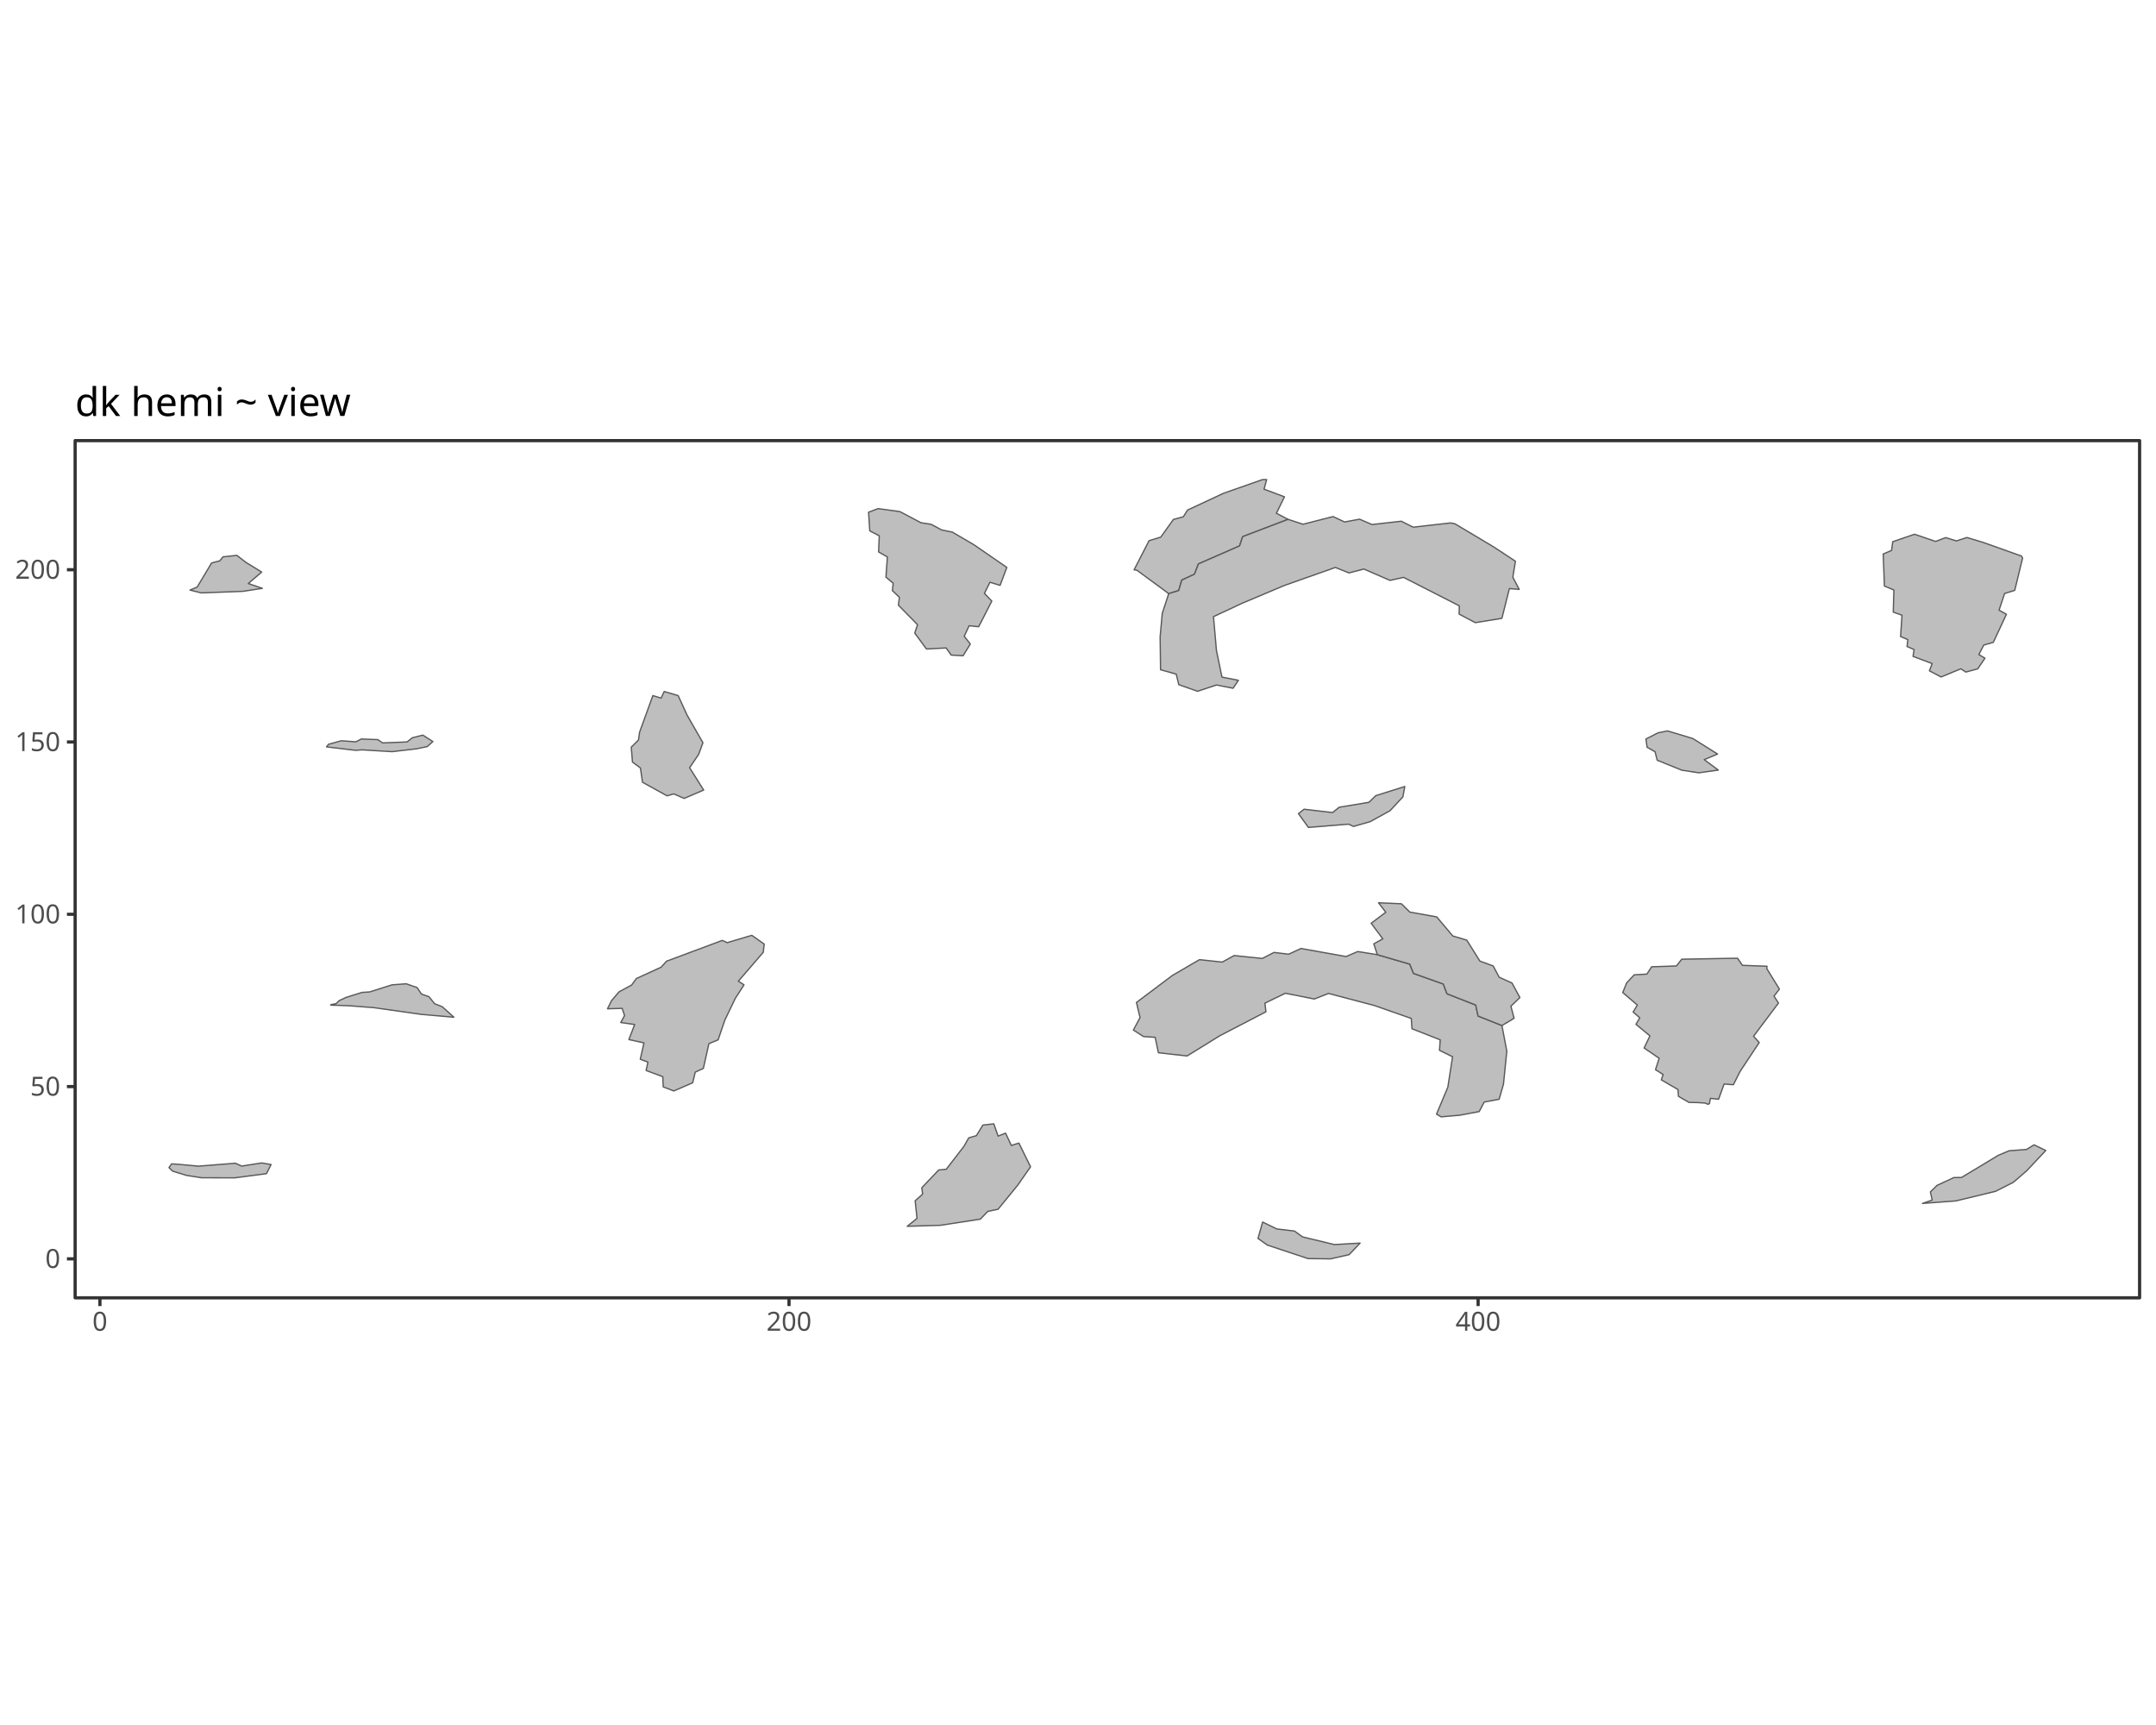
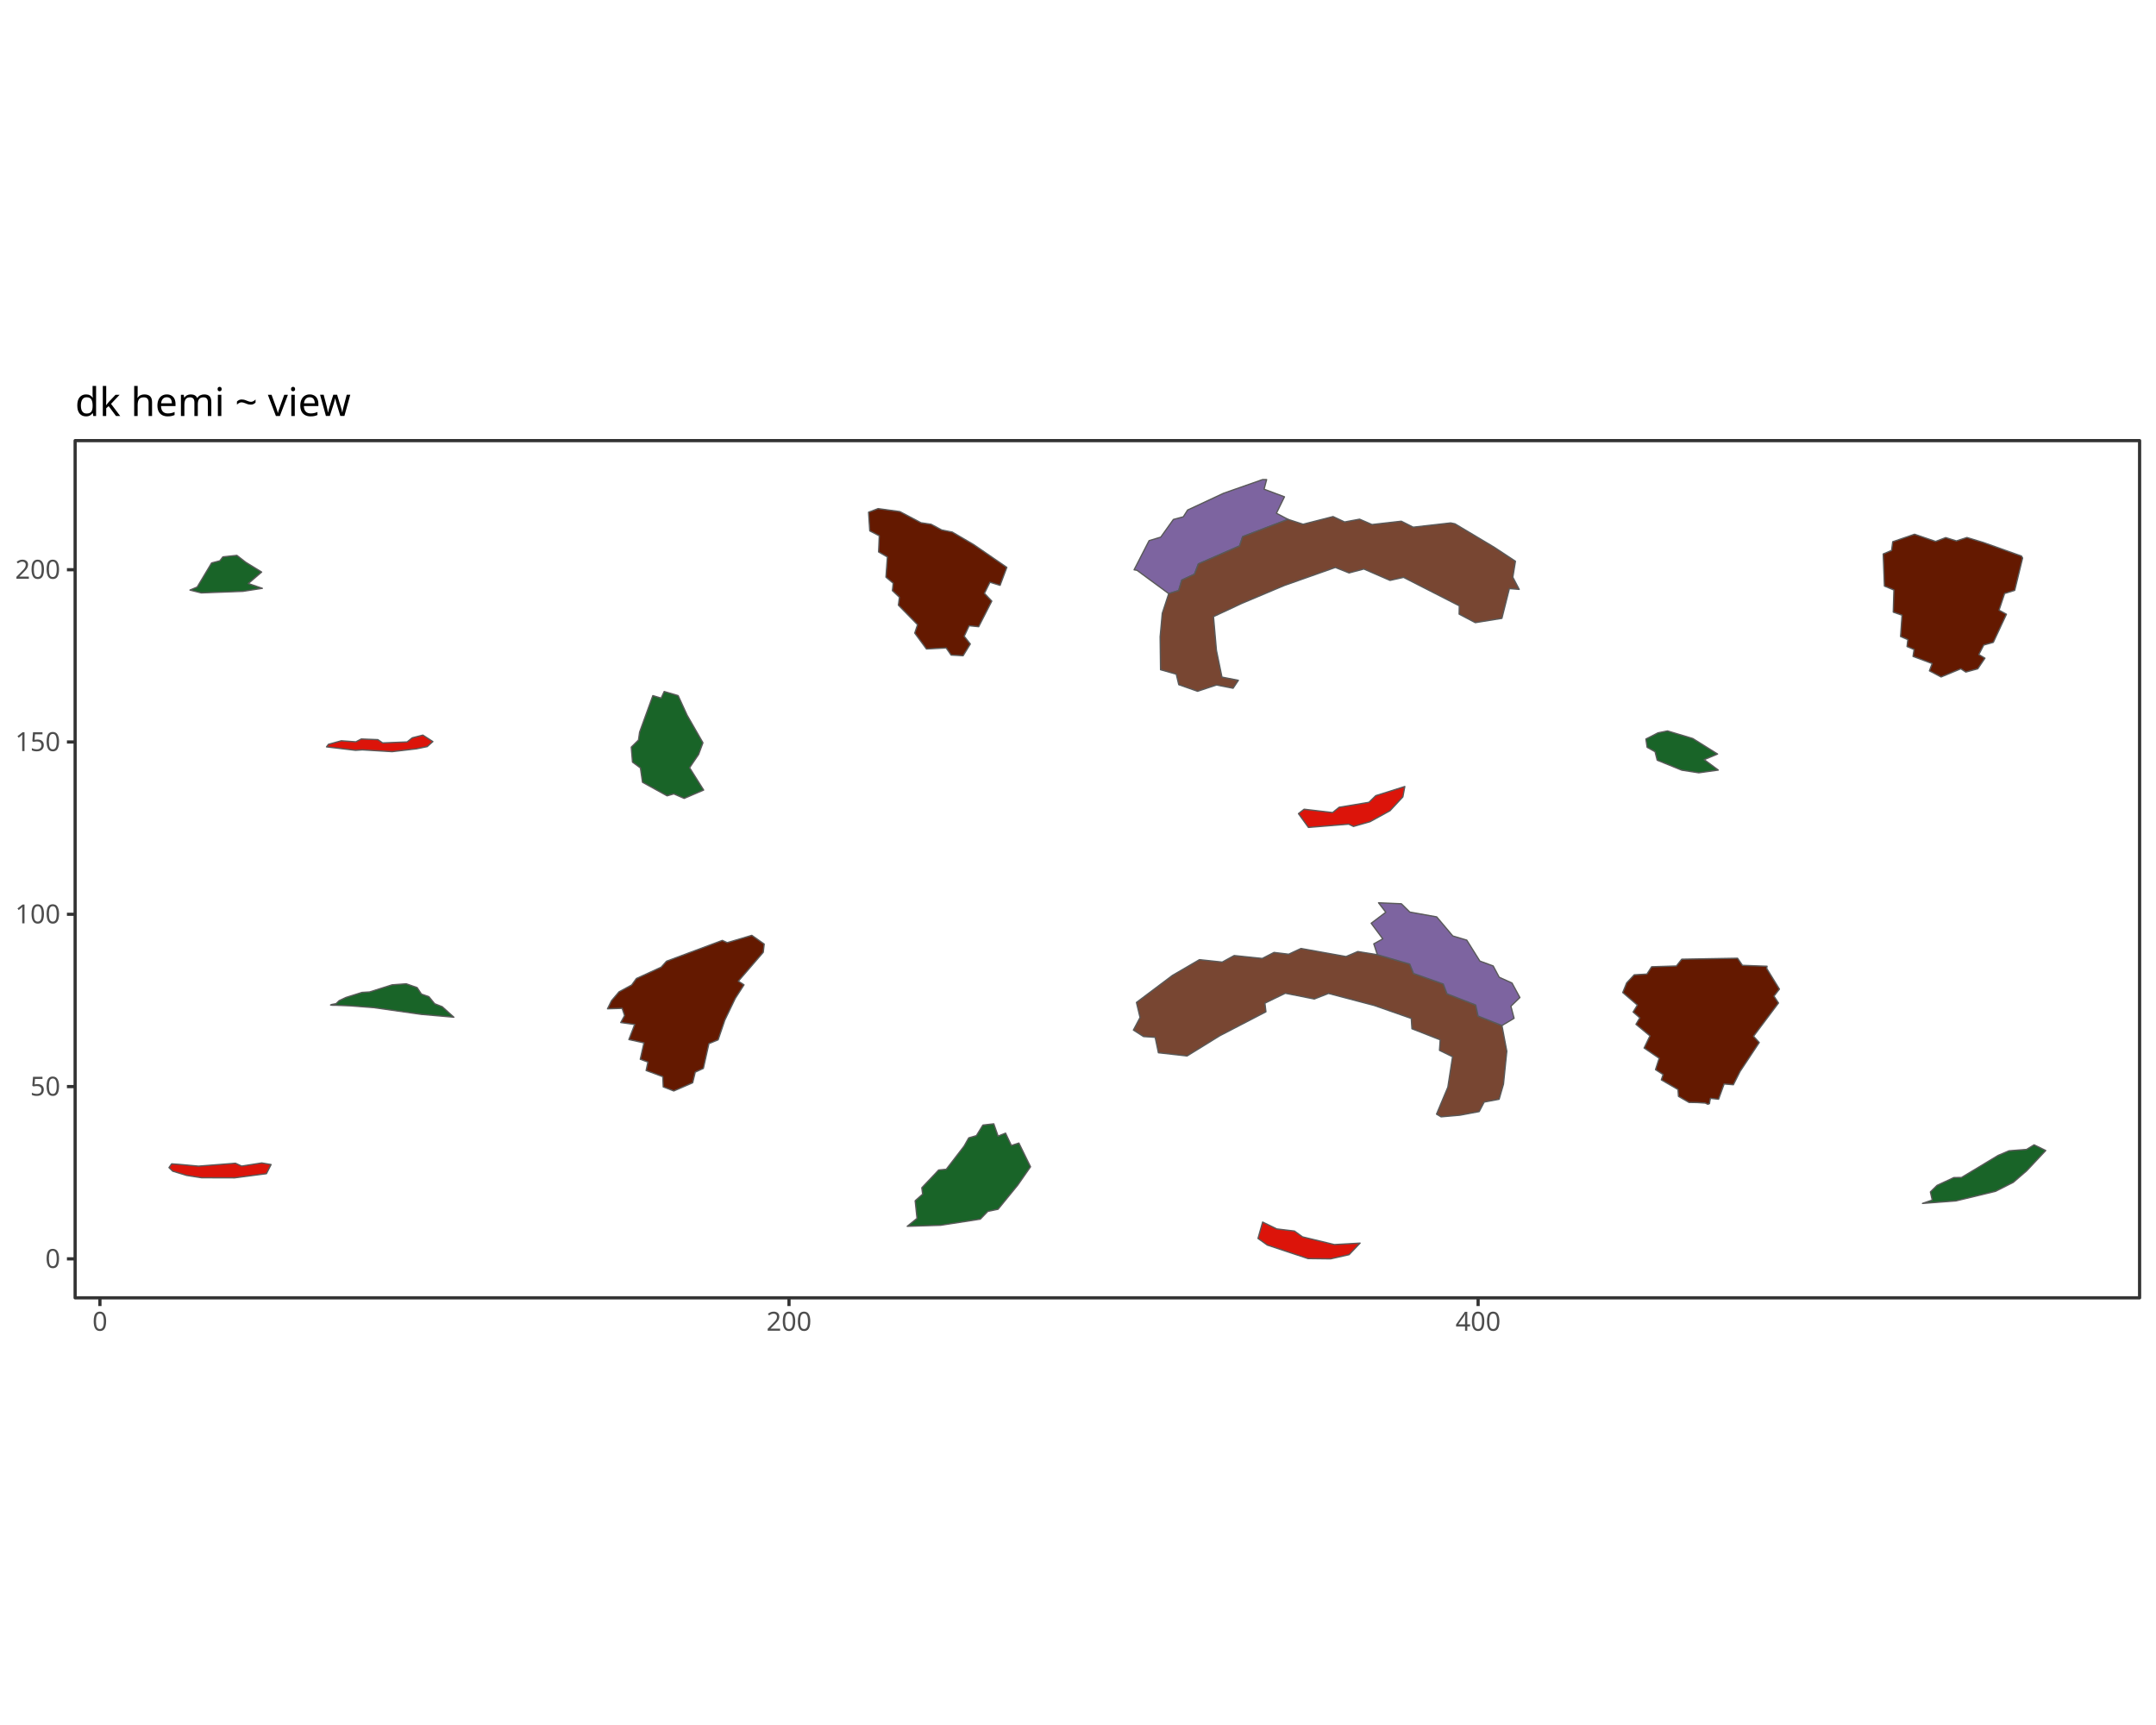
<svg xmlns="http://www.w3.org/2000/svg" class="svglite" data-engine-version="2.0" width="720.00pt" height="576.00pt" viewBox="0 0 720.00 576.00">
  <defs>
    <style type="text/css">
    .svglite line, .svglite polyline, .svglite polygon, .svglite path, .svglite rect, .svglite circle {
      fill: none;
      stroke: #000000;
      stroke-linecap: round;
      stroke-linejoin: round;
      stroke-miterlimit: 10.00;
    }
  </style>
  </defs>
  <rect width="100%" height="100%" style="stroke: none; fill: #FFFFFF;" />
  <defs>
    <clipPath id="cpMC4wMHw3MjAuMDB8MC4wMHw1NzYuMDA=">
      <rect x="0.00" y="0.00" width="720.00" height="576.00" />
    </clipPath>
  </defs>
  <g clip-path="url(#cpMC4wMHw3MjAuMDB8MC4wMHw1NzYuMDA=)">
</g>
  <defs>
    <clipPath id="cpMC4wMHw3MjAuMDB8MTI0LjM0fDQ1MS42Ng==">
      <rect x="0.00" y="124.34" width="720.00" height="327.31" />
    </clipPath>
  </defs>
  <g clip-path="url(#cpMC4wMHw3MjAuMDB8MTI0LjM0fDQ1MS42Ng==)">
    <rect x="0.00" y="124.34" width="720.00" height="327.31" style="stroke-width: 1.07; stroke: #FFFFFF; fill: #FFFFFF;" />
  </g>
  <g clip-path="url(#cpMC4wMHw3MjAuMDB8MC4wMHw1NzYuMDA=)">
    <rect x="25.09" y="147.13" width="689.43" height="286.23" style="stroke-width: 1.07; stroke: none; fill: #FFFFFF;" />
-     <path d="M 110.39 335.58 L 110.81 335.40 L 112.22 335.14 L 113.26 334.13 L 115.53 333.06 L 120.88 331.38 L 123.43 331.22 L 130.93 328.85 L 135.66 328.50 L 139.30 329.77 L 140.74 331.93 L 143.23 332.80 L 145.16 335.16 L 147.68 336.15 L 151.57 339.66 L 140.72 338.72 L 124.76 336.46 L 116.90 335.86 L 112.43 335.68 L 110.92 335.66 L 110.39 335.58 Z" style="fill-rule: evenodd; fill: #BEBEBE; stroke-width: 0.43; stroke: #595959; stroke-linecap: butt;" />
-     <path d="M 302.97 409.48 L 306.24 406.83 L 305.62 400.95 L 308.11 398.74 L 307.84 396.61 L 313.46 390.68 L 316.01 390.43 L 321.95 382.71 L 323.51 379.95 L 326.07 379.20 L 328.24 375.67 L 331.88 375.26 L 333.32 379.36 L 335.81 378.37 L 337.75 382.49 L 340.26 381.68 L 344.15 389.60 L 339.89 395.72 L 333.30 403.79 L 329.88 404.50 L 327.37 407.09 L 314.11 409.14 L 302.97 409.48 Z" style="fill-rule: evenodd; fill: #BEBEBE; stroke-width: 0.43; stroke: #595959; stroke-linecap: butt;" />
-     <path d="M 667.27 385.81 L 670.92 384.26 L 676.78 383.81 L 679.29 382.27 L 683.18 384.17 L 676.82 390.94 L 672.33 394.81 L 666.41 397.80 L 653.15 401.01 L 642.01 401.84 L 645.27 400.71 L 644.65 398.00 L 646.87 395.82 L 652.50 393.20 L 655.04 393.18 L 667.27 385.81 Z" style="fill-rule: evenodd; fill: #BEBEBE; stroke-width: 0.43; stroke: #595959; stroke-linecap: butt;" />
-     <path d="M 56.43 389.88 L 57.32 388.62 L 60.12 388.82 L 66.30 389.39 L 78.63 388.42 L 80.70 389.37 L 87.41 388.32 L 90.53 388.86 L 88.98 391.91 L 78.35 393.30 L 67.34 393.27 L 62.33 392.49 L 57.67 391.07 L 56.43 389.88 Z" style="fill-rule: evenodd; fill: #BEBEBE; stroke-width: 0.43; stroke: #595959; stroke-linecap: butt;" />
-     <path d="M 420.11 413.53 L 421.66 408.06 L 426.36 410.35 L 432.29 411.06 L 434.98 413.01 L 445.63 415.58 L 454.21 415.09 L 450.53 418.95 L 444.35 420.35 L 436.82 420.26 L 423.23 415.75 L 420.11 413.53 Z" style="fill-rule: evenodd; fill: #BEBEBE; stroke-width: 0.43; stroke: #595959; stroke-linecap: butt;" />
-     <path d="M 204.20 334.16 L 206.72 331.19 L 210.95 328.90 L 212.52 326.74 L 220.80 322.95 L 222.58 320.96 L 241.23 314.01 L 242.86 314.76 L 251.07 312.32 L 255.21 315.24 L 254.89 317.99 L 246.57 327.63 L 248.47 328.85 L 245.55 333.37 L 242.06 340.63 L 239.82 347.21 L 236.74 348.48 L 234.89 356.75 L 232.18 358.00 L 231.32 361.55 L 225.01 364.29 L 221.49 362.93 L 221.34 359.52 L 215.77 357.45 L 216.37 354.64 L 213.82 353.70 L 215.05 348.23 L 210.01 347.12 L 211.96 342.09 L 207.30 341.44 L 208.57 339.11 L 207.77 336.70 L 202.88 336.85 L 204.20 334.16 Z" style="fill-rule: evenodd; fill: #BEBEBE; stroke-width: 0.43; stroke: #595959; stroke-linecap: butt;" />
-     <path d="M 543.23 328.19 L 545.75 325.50 L 549.99 325.26 L 551.56 322.82 L 559.83 322.55 L 561.62 320.29 L 580.26 319.96 L 581.89 322.34 L 590.11 322.64 L 590.00 323.39 L 594.24 330.28 L 592.42 332.62 L 593.93 334.92 L 585.60 346.02 L 587.50 348.12 L 581.10 357.77 L 578.86 362.21 L 575.77 361.96 L 573.92 367.05 L 571.21 366.75 L 571.02 367.61 L 570.88 368.52 L 570.35 368.74 L 569.48 368.33 L 568.06 368.24 L 566.81 368.16 L 564.05 368.11 L 560.52 366.08 L 560.37 363.81 L 554.80 360.58 L 555.40 358.80 L 552.86 357.17 L 554.08 353.37 L 549.05 349.94 L 551.00 345.89 L 546.33 342.03 L 547.61 339.87 L 545.38 337.92 L 546.80 335.61 L 541.92 331.42 L 543.23 328.19 Z" style="fill-rule: evenodd; fill: #BEBEBE; stroke-width: 0.43; stroke: #595959; stroke-linecap: butt;" />
-     <path d="M 378.50 343.95 L 380.72 339.77 L 379.52 334.73 L 391.51 325.72 L 400.56 320.44 L 408.17 321.25 L 412.15 319.07 L 421.55 320.04 L 425.46 318.03 L 430.36 318.62 L 434.47 316.71 L 449.52 319.40 L 453.43 317.73 L 459.97 318.78 L 470.80 321.93 L 472.04 325.04 L 481.98 328.57 L 483.23 331.84 L 492.82 335.59 L 493.61 339.27 L 501.58 342.44 L 503.20 351.01 L 502.09 362.01 L 500.63 367.06 L 495.65 367.99 L 493.98 371.17 L 487.56 372.38 L 481.26 372.93 L 479.73 372.02 L 483.51 363.02 L 485.08 352.86 L 480.72 350.72 L 480.96 347.21 L 471.52 343.51 L 471.30 340.07 L 458.86 335.72 L 443.64 331.72 L 438.92 333.58 L 429.22 331.66 L 422.42 334.97 L 422.76 337.85 L 407.39 345.83 L 396.43 352.60 L 386.85 351.53 L 385.77 346.38 L 381.89 346.12 L 378.50 343.95 Z" style="fill-rule: evenodd; fill: #BEBEBE; stroke-width: 0.43; stroke: #595959; stroke-linecap: butt;" />
-     <path d="M 460.36 301.45 L 467.99 301.78 L 470.80 304.55 L 479.79 306.16 L 485.16 312.53 L 489.83 313.92 L 494.21 320.92 L 498.65 322.54 L 500.66 326.31 L 504.94 328.25 L 507.57 333.09 L 504.57 335.99 L 505.63 340.02 L 501.58 342.44 L 493.61 339.27 L 492.82 335.59 L 483.23 331.84 L 481.98 328.57 L 472.04 325.04 L 470.80 321.93 L 459.97 318.78 L 458.78 315.16 L 461.78 313.50 L 457.91 308.29 L 462.79 304.61 L 460.36 301.45 Z" style="fill-rule: evenodd; fill: #BEBEBE; stroke-width: 0.43; stroke: #595959; stroke-linecap: butt;" />
-     <path d="M 63.44 197.03 L 65.85 196.02 L 70.66 187.98 L 73.42 187.26 L 74.44 185.94 L 79.10 185.44 L 82.09 187.76 L 87.38 191.02 L 82.92 194.85 L 87.62 196.45 L 81.11 197.46 L 67.20 197.98 L 63.44 197.03 Z" style="fill-rule: evenodd; fill: #BEBEBE; stroke-width: 0.43; stroke: #595959; stroke-linecap: butt;" />
-     <path d="M 210.81 249.48 L 213.22 247.10 L 213.60 244.46 L 218.02 232.27 L 220.79 233.10 L 221.81 230.90 L 226.47 232.27 L 229.46 238.80 L 234.75 248.02 L 233.30 251.92 L 230.29 256.35 L 234.99 263.81 L 228.48 266.60 L 225.02 265.09 L 222.78 265.74 L 214.57 261.21 L 213.87 256.43 L 211.22 254.47 L 210.81 249.48 Z" style="fill-rule: evenodd; fill: #BEBEBE; stroke-width: 0.43; stroke: #595959; stroke-linecap: butt;" />
-     <path d="M 549.65 246.77 L 553.67 244.71 L 556.87 244.06 L 565.31 246.60 L 573.59 251.78 L 569.13 253.65 L 573.83 257.14 L 567.32 258.05 L 561.62 257.17 L 553.42 253.84 L 552.71 251.01 L 550.06 249.53 L 549.65 246.77 Z" style="fill-rule: evenodd; fill: #BEBEBE; stroke-width: 0.43; stroke: #595959; stroke-linecap: butt;" />
-     <path d="M 109.04 249.39 L 109.68 248.54 L 113.98 247.35 L 118.84 247.70 L 120.65 246.76 L 126.19 246.97 L 127.78 248.07 L 135.96 247.74 L 137.68 246.36 L 141.22 245.46 L 144.56 247.62 L 142.67 249.30 L 139.15 250.03 L 130.96 250.99 L 121.01 250.39 L 118.73 250.54 L 109.04 249.39 Z" style="fill-rule: evenodd; fill: #BEBEBE; stroke-width: 0.43; stroke: #595959; stroke-linecap: butt;" />
-     <path d="M 435.51 270.21 L 445.03 271.32 L 447.22 269.55 L 457.16 267.90 L 459.44 265.68 L 469.14 262.62 L 468.49 266.10 L 464.19 270.72 L 457.53 274.38 L 451.99 275.96 L 450.40 275.20 L 436.95 276.29 L 433.62 271.68 L 435.51 270.21 Z" style="fill-rule: evenodd; fill: #BEBEBE; stroke-width: 0.43; stroke: #595959; stroke-linecap: butt;" />
-     <path d="M 293.24 169.83 L 300.52 170.83 L 307.56 174.55 L 310.94 175.06 L 314.49 176.96 L 318.02 177.67 L 325.20 181.87 L 336.23 189.46 L 333.98 195.46 L 330.60 194.42 L 328.75 198.13 L 331.21 200.72 L 326.83 209.27 L 323.64 208.95 L 322.00 212.46 L 324.04 215.04 L 321.63 218.96 L 317.64 218.74 L 315.97 216.36 L 309.39 216.71 L 305.48 211.39 L 306.41 208.59 L 300.02 202.07 L 300.36 199.43 L 298.02 197.23 L 298.28 194.73 L 295.86 192.72 L 296.34 185.99 L 293.41 184.30 L 293.63 178.91 L 290.46 177.27 L 290.06 171.04 L 293.24 169.83 Z" style="fill-rule: evenodd; fill: #BEBEBE; stroke-width: 0.43; stroke: #595959; stroke-linecap: butt;" />
-     <path d="M 632.08 180.89 L 639.37 178.39 L 646.40 180.79 L 649.78 179.51 L 653.34 180.62 L 656.87 179.48 L 662.31 181.13 L 675.07 185.67 L 675.45 186.33 L 672.82 197.13 L 669.44 198.18 L 667.59 203.74 L 670.05 205.11 L 665.67 214.49 L 662.48 215.39 L 660.84 218.56 L 662.88 219.78 L 660.47 223.33 L 656.49 224.41 L 654.82 223.32 L 648.23 226.05 L 644.33 224.00 L 645.25 221.57 L 638.86 219.18 L 639.21 216.89 L 636.86 215.88 L 637.12 213.58 L 634.70 212.54 L 635.18 205.43 L 632.26 204.39 L 632.47 197.01 L 629.30 195.69 L 628.90 184.98 L 631.70 183.79 L 632.08 180.89 Z" style="fill-rule: evenodd; fill: #BEBEBE; stroke-width: 0.43; stroke: #595959; stroke-linecap: butt;" />
-     <path d="M 378.73 190.26 L 383.74 180.53 L 387.64 179.35 L 391.86 173.45 L 395.16 172.57 L 396.61 170.30 L 408.63 164.70 L 421.63 160.14 L 422.99 160.14 L 422.14 163.35 L 428.95 165.89 L 426.26 171.38 L 430.15 173.42 L 414.99 179.19 L 413.96 182.29 L 400.21 188.30 L 398.90 191.73 L 394.66 193.70 L 393.63 197.20 L 390.30 198.22 L 379.71 190.44 L 378.73 190.26 Z" style="fill-rule: evenodd; fill: #BEBEBE; stroke-width: 0.43; stroke: #595959; stroke-linecap: butt;" />
-     <path d="M 390.30 198.22 L 393.63 197.20 L 394.66 193.70 L 398.90 191.73 L 400.21 188.30 L 413.96 182.29 L 414.99 179.19 L 430.15 173.42 L 435.17 175.05 L 445.18 172.49 L 449.03 174.29 L 454.04 173.36 L 458.18 175.15 L 467.97 174.04 L 471.94 176.03 L 484.46 174.61 L 485.89 174.91 L 499.01 182.74 L 506.08 187.41 L 505.21 192.74 L 507.34 196.80 L 504.06 196.54 L 501.56 206.47 L 492.68 207.91 L 487.28 205.06 L 487.33 202.29 L 468.72 192.79 L 464.20 193.80 L 455.45 190.00 L 450.52 191.31 L 445.95 189.48 L 428.91 195.50 L 414.78 201.45 L 405.25 205.90 L 406.23 217.16 L 408.07 226.09 L 413.56 227.17 L 411.79 229.81 L 406.23 228.73 L 399.94 230.83 L 393.65 228.62 L 392.81 225.11 L 387.57 223.63 L 387.43 212.63 L 388.14 204.80 L 390.30 198.22 Z" style="fill-rule: evenodd; fill: #BEBEBE; stroke-width: 0.43; stroke: #595959; stroke-linecap: butt;" />
+     <path d="M 110.39 335.58 L 110.81 335.40 L 112.22 335.14 L 113.26 334.13 L 115.53 333.06 L 120.88 331.38 L 123.43 331.22 L 130.93 328.85 L 135.66 328.50 L 139.30 329.77 L 140.74 331.93 L 143.23 332.80 L 145.16 335.16 L 147.68 336.15 L 151.57 339.66 L 140.72 338.72 L 124.76 336.46 L 116.90 335.86 L 112.43 335.68 L 110.92 335.66 L 110.39 335.58 Z" style="fill-rule: evenodd; fill: #196428; stroke-width: 0.43; stroke: #595959; stroke-linecap: butt;" />
+     <path d="M 302.97 409.48 L 306.24 406.83 L 305.62 400.95 L 308.11 398.74 L 307.84 396.61 L 313.46 390.68 L 316.01 390.43 L 321.95 382.71 L 323.51 379.95 L 326.07 379.20 L 328.24 375.67 L 331.88 375.26 L 333.32 379.36 L 335.81 378.37 L 337.75 382.49 L 340.26 381.68 L 344.15 389.60 L 339.89 395.72 L 333.30 403.79 L 329.88 404.50 L 327.37 407.09 L 314.11 409.14 L 302.97 409.48 Z" style="fill-rule: evenodd; fill: #196428; stroke-width: 0.43; stroke: #595959; stroke-linecap: butt;" />
+     <path d="M 667.27 385.81 L 670.92 384.26 L 676.78 383.81 L 679.29 382.27 L 683.18 384.17 L 676.82 390.94 L 672.33 394.81 L 666.41 397.80 L 653.15 401.01 L 642.01 401.84 L 645.27 400.71 L 644.65 398.00 L 646.87 395.82 L 652.50 393.20 L 655.04 393.18 L 667.27 385.81 Z" style="fill-rule: evenodd; fill: #196428; stroke-width: 0.43; stroke: #595959; stroke-linecap: butt;" />
+     <path d="M 56.43 389.88 L 57.32 388.62 L 60.12 388.82 L 66.30 389.39 L 78.63 388.42 L 80.70 389.37 L 87.41 388.32 L 90.53 388.86 L 88.98 391.91 L 78.35 393.30 L 67.34 393.27 L 62.33 392.49 L 57.67 391.07 L 56.43 389.88 Z" style="fill-rule: evenodd; fill: #DC140A; stroke-width: 0.43; stroke: #595959; stroke-linecap: butt;" />
+     <path d="M 420.11 413.53 L 421.66 408.06 L 426.36 410.35 L 432.29 411.06 L 434.98 413.01 L 445.63 415.58 L 454.21 415.09 L 450.53 418.95 L 444.35 420.35 L 436.82 420.26 L 423.23 415.75 L 420.11 413.53 Z" style="fill-rule: evenodd; fill: #DC140A; stroke-width: 0.43; stroke: #595959; stroke-linecap: butt;" />
+     <path d="M 204.20 334.16 L 206.72 331.19 L 210.95 328.90 L 212.52 326.74 L 220.80 322.95 L 222.58 320.96 L 241.23 314.01 L 242.86 314.76 L 251.07 312.32 L 255.21 315.24 L 254.89 317.99 L 246.57 327.63 L 248.47 328.85 L 245.55 333.37 L 242.06 340.63 L 239.82 347.21 L 236.74 348.48 L 234.89 356.75 L 232.18 358.00 L 231.32 361.55 L 225.01 364.29 L 221.49 362.93 L 221.34 359.52 L 215.77 357.45 L 216.37 354.64 L 213.82 353.70 L 215.05 348.23 L 210.01 347.12 L 211.96 342.09 L 207.30 341.44 L 208.57 339.11 L 207.77 336.70 L 202.88 336.85 L 204.20 334.16 Z" style="fill-rule: evenodd; fill: #641900; stroke-width: 0.43; stroke: #595959; stroke-linecap: butt;" />
+     <path d="M 543.23 328.19 L 545.75 325.50 L 549.99 325.26 L 551.56 322.82 L 559.83 322.55 L 561.62 320.29 L 580.26 319.96 L 581.89 322.34 L 590.11 322.64 L 590.00 323.39 L 594.24 330.28 L 592.42 332.62 L 593.93 334.92 L 585.60 346.02 L 587.50 348.12 L 581.10 357.77 L 578.86 362.21 L 575.77 361.96 L 573.92 367.05 L 571.21 366.75 L 571.02 367.61 L 570.88 368.52 L 570.35 368.74 L 569.48 368.33 L 568.06 368.24 L 566.81 368.16 L 564.05 368.11 L 560.52 366.08 L 560.37 363.81 L 554.80 360.58 L 555.40 358.80 L 552.86 357.17 L 554.08 353.37 L 549.05 349.94 L 551.00 345.89 L 546.33 342.03 L 547.61 339.87 L 545.38 337.92 L 546.80 335.61 L 541.92 331.42 L 543.23 328.19 Z" style="fill-rule: evenodd; fill: #641900; stroke-width: 0.43; stroke: #595959; stroke-linecap: butt;" />
+     <path d="M 378.50 343.95 L 380.72 339.77 L 379.52 334.73 L 391.51 325.72 L 400.56 320.44 L 408.17 321.25 L 412.15 319.07 L 421.55 320.04 L 425.46 318.03 L 430.36 318.62 L 434.47 316.71 L 449.52 319.40 L 453.43 317.73 L 459.97 318.78 L 470.80 321.93 L 472.04 325.04 L 481.98 328.57 L 483.23 331.84 L 492.82 335.59 L 493.61 339.27 L 501.58 342.44 L 503.20 351.01 L 502.09 362.01 L 500.63 367.06 L 495.65 367.99 L 493.98 371.17 L 487.56 372.38 L 481.26 372.93 L 479.73 372.02 L 483.51 363.02 L 485.08 352.86 L 480.72 350.72 L 480.96 347.21 L 471.52 343.51 L 471.30 340.07 L 458.86 335.72 L 443.64 331.72 L 438.92 333.58 L 429.22 331.66 L 422.42 334.97 L 422.76 337.85 L 407.39 345.83 L 396.43 352.60 L 386.85 351.53 L 385.77 346.38 L 381.89 346.12 L 378.50 343.95 Z" style="fill-rule: evenodd; fill: #784632; stroke-width: 0.43; stroke: #595959; stroke-linecap: butt;" />
+     <path d="M 460.36 301.45 L 467.99 301.78 L 470.80 304.55 L 479.79 306.16 L 485.16 312.53 L 489.83 313.92 L 494.21 320.92 L 498.65 322.54 L 500.66 326.31 L 504.94 328.25 L 507.57 333.09 L 504.57 335.99 L 505.63 340.02 L 501.58 342.44 L 493.61 339.27 L 492.82 335.59 L 483.23 331.84 L 481.98 328.57 L 472.04 325.04 L 470.80 321.93 L 459.97 318.78 L 458.78 315.16 L 461.78 313.50 L 457.91 308.29 L 462.79 304.61 L 460.36 301.45 Z" style="fill-rule: evenodd; fill: #7D64A0; stroke-width: 0.43; stroke: #595959; stroke-linecap: butt;" />
+     <path d="M 63.44 197.03 L 65.85 196.02 L 70.66 187.98 L 73.42 187.26 L 74.44 185.94 L 79.10 185.44 L 82.09 187.76 L 87.38 191.02 L 82.92 194.85 L 87.62 196.45 L 81.11 197.46 L 67.20 197.98 L 63.44 197.03 Z" style="fill-rule: evenodd; fill: #196428; stroke-width: 0.43; stroke: #595959; stroke-linecap: butt;" />
+     <path d="M 210.81 249.48 L 213.22 247.10 L 213.60 244.46 L 218.02 232.27 L 220.79 233.10 L 221.81 230.90 L 226.47 232.27 L 229.46 238.80 L 234.75 248.02 L 233.30 251.92 L 230.29 256.35 L 234.99 263.81 L 228.48 266.60 L 225.02 265.09 L 222.78 265.74 L 214.57 261.21 L 213.87 256.43 L 211.22 254.47 L 210.81 249.48 Z" style="fill-rule: evenodd; fill: #196428; stroke-width: 0.43; stroke: #595959; stroke-linecap: butt;" />
+     <path d="M 549.65 246.77 L 553.67 244.71 L 556.87 244.06 L 565.31 246.60 L 573.59 251.78 L 569.13 253.65 L 573.83 257.14 L 567.32 258.05 L 561.62 257.17 L 553.42 253.84 L 552.71 251.01 L 550.06 249.53 L 549.65 246.77 Z" style="fill-rule: evenodd; fill: #196428; stroke-width: 0.43; stroke: #595959; stroke-linecap: butt;" />
+     <path d="M 109.04 249.39 L 109.68 248.54 L 113.98 247.35 L 118.84 247.70 L 120.65 246.76 L 126.19 246.97 L 127.78 248.07 L 135.96 247.74 L 137.68 246.36 L 141.22 245.46 L 144.56 247.62 L 142.67 249.30 L 139.15 250.03 L 130.96 250.99 L 121.01 250.39 L 118.73 250.54 L 109.04 249.39 Z" style="fill-rule: evenodd; fill: #DC140A; stroke-width: 0.43; stroke: #595959; stroke-linecap: butt;" />
+     <path d="M 435.51 270.21 L 445.03 271.32 L 447.22 269.55 L 457.16 267.90 L 459.44 265.68 L 469.14 262.62 L 468.49 266.10 L 464.19 270.72 L 457.53 274.38 L 451.99 275.96 L 450.40 275.20 L 436.95 276.29 L 433.62 271.68 L 435.51 270.21 Z" style="fill-rule: evenodd; fill: #DC140A; stroke-width: 0.43; stroke: #595959; stroke-linecap: butt;" />
+     <path d="M 293.24 169.83 L 300.52 170.83 L 307.56 174.55 L 310.94 175.06 L 314.49 176.96 L 318.02 177.67 L 325.20 181.87 L 336.23 189.46 L 333.98 195.46 L 330.60 194.42 L 328.75 198.13 L 331.21 200.72 L 326.83 209.27 L 323.64 208.95 L 322.00 212.46 L 324.04 215.04 L 321.63 218.96 L 317.64 218.74 L 315.97 216.36 L 309.39 216.71 L 305.48 211.39 L 306.41 208.59 L 300.02 202.07 L 300.36 199.43 L 298.02 197.23 L 298.28 194.73 L 295.86 192.72 L 296.34 185.99 L 293.41 184.30 L 293.63 178.91 L 290.46 177.27 L 290.06 171.04 L 293.24 169.83 Z" style="fill-rule: evenodd; fill: #641900; stroke-width: 0.43; stroke: #595959; stroke-linecap: butt;" />
+     <path d="M 632.08 180.89 L 639.37 178.39 L 646.40 180.79 L 649.78 179.51 L 653.34 180.62 L 656.87 179.48 L 662.31 181.13 L 675.07 185.67 L 675.45 186.33 L 672.82 197.13 L 669.44 198.18 L 667.59 203.74 L 670.05 205.11 L 665.67 214.49 L 662.48 215.39 L 660.84 218.56 L 662.88 219.78 L 660.47 223.33 L 656.49 224.41 L 654.82 223.32 L 648.23 226.05 L 644.33 224.00 L 645.25 221.57 L 638.86 219.18 L 639.21 216.89 L 636.86 215.88 L 637.12 213.58 L 634.70 212.54 L 635.18 205.43 L 632.26 204.39 L 632.47 197.01 L 629.30 195.69 L 628.90 184.98 L 631.70 183.79 L 632.08 180.89 Z" style="fill-rule: evenodd; fill: #641900; stroke-width: 0.43; stroke: #595959; stroke-linecap: butt;" />
+     <path d="M 378.73 190.26 L 383.74 180.53 L 387.64 179.35 L 391.86 173.45 L 395.16 172.57 L 396.61 170.30 L 408.63 164.70 L 421.63 160.14 L 422.99 160.14 L 422.14 163.35 L 428.95 165.89 L 426.26 171.38 L 430.15 173.42 L 414.99 179.19 L 413.96 182.29 L 400.21 188.30 L 398.90 191.73 L 394.66 193.70 L 393.63 197.20 L 390.30 198.22 L 379.71 190.44 L 378.73 190.26 Z" style="fill-rule: evenodd; fill: #7D64A0; stroke-width: 0.43; stroke: #595959; stroke-linecap: butt;" />
+     <path d="M 390.30 198.22 L 393.63 197.20 L 394.66 193.70 L 398.90 191.73 L 400.21 188.30 L 413.96 182.29 L 414.99 179.19 L 430.15 173.42 L 435.17 175.05 L 445.18 172.49 L 449.03 174.29 L 454.04 173.36 L 458.18 175.15 L 467.97 174.04 L 471.94 176.03 L 484.46 174.61 L 485.89 174.91 L 499.01 182.74 L 506.08 187.41 L 505.21 192.74 L 507.34 196.80 L 504.06 196.54 L 501.56 206.47 L 492.68 207.91 L 487.28 205.06 L 487.33 202.29 L 468.72 192.79 L 464.20 193.80 L 455.45 190.00 L 450.52 191.31 L 445.95 189.48 L 428.91 195.50 L 414.78 201.45 L 405.25 205.90 L 406.23 217.16 L 408.07 226.09 L 413.56 227.17 L 411.79 229.81 L 406.23 228.73 L 399.94 230.83 L 393.65 228.62 L 392.81 225.11 L 387.57 223.63 L 387.43 212.63 L 388.14 204.80 L 390.30 198.22 Z" style="fill-rule: evenodd; fill: #784632; stroke-width: 0.43; stroke: #595959; stroke-linecap: butt;" />
    <rect x="25.09" y="147.13" width="689.43" height="286.23" style="stroke-width: 1.07; stroke: #333333;" />
    <text x="20.16" y="423.38" text-anchor="end" style="font-size: 8.80px; fill: #4D4D4D; font-family: sans;" textLength="4.89px" lengthAdjust="spacingAndGlyphs">0</text>
    <text x="20.16" y="365.85" text-anchor="end" style="font-size: 8.80px; fill: #4D4D4D; font-family: sans;" textLength="9.79px" lengthAdjust="spacingAndGlyphs">50</text>
    <text x="20.16" y="308.32" text-anchor="end" style="font-size: 8.80px; fill: #4D4D4D; font-family: sans;" textLength="14.68px" lengthAdjust="spacingAndGlyphs">100</text>
    <text x="20.16" y="250.79" text-anchor="end" style="font-size: 8.80px; fill: #4D4D4D; font-family: sans;" textLength="14.68px" lengthAdjust="spacingAndGlyphs">150</text>
    <text x="20.16" y="193.25" text-anchor="end" style="font-size: 8.80px; fill: #4D4D4D; font-family: sans;" textLength="14.68px" lengthAdjust="spacingAndGlyphs">200</text>
    <polyline points="22.35,420.35 25.09,420.35 " style="stroke-width: 1.07; stroke: #333333; stroke-linecap: butt;" />
    <polyline points="22.35,362.82 25.09,362.82 " style="stroke-width: 1.07; stroke: #333333; stroke-linecap: butt;" />
    <polyline points="22.35,305.29 25.09,305.29 " style="stroke-width: 1.07; stroke: #333333; stroke-linecap: butt;" />
    <polyline points="22.35,247.76 25.09,247.76 " style="stroke-width: 1.07; stroke: #333333; stroke-linecap: butt;" />
    <polyline points="22.35,190.23 25.09,190.23 " style="stroke-width: 1.07; stroke: #333333; stroke-linecap: butt;" />
    <polyline points="33.37,436.10 33.37,433.36 " style="stroke-width: 1.07; stroke: #333333; stroke-linecap: butt;" />
    <polyline points="263.49,436.10 263.49,433.36 " style="stroke-width: 1.07; stroke: #333333; stroke-linecap: butt;" />
    <polyline points="493.62,436.10 493.62,433.36 " style="stroke-width: 1.07; stroke: #333333; stroke-linecap: butt;" />
    <text x="33.37" y="444.35" text-anchor="middle" style="font-size: 8.80px; fill: #4D4D4D; font-family: sans;" textLength="4.89px" lengthAdjust="spacingAndGlyphs">0</text>
    <text x="263.49" y="444.35" text-anchor="middle" style="font-size: 8.80px; fill: #4D4D4D; font-family: sans;" textLength="14.68px" lengthAdjust="spacingAndGlyphs">200</text>
    <text x="493.62" y="444.35" text-anchor="middle" style="font-size: 8.80px; fill: #4D4D4D; font-family: sans;" textLength="14.68px" lengthAdjust="spacingAndGlyphs">400</text>
    <text x="25.09" y="138.91" style="font-size: 13.20px; font-family: sans;" textLength="87.69px" lengthAdjust="spacingAndGlyphs">dk hemi ~ view</text>
  </g>
</svg>
